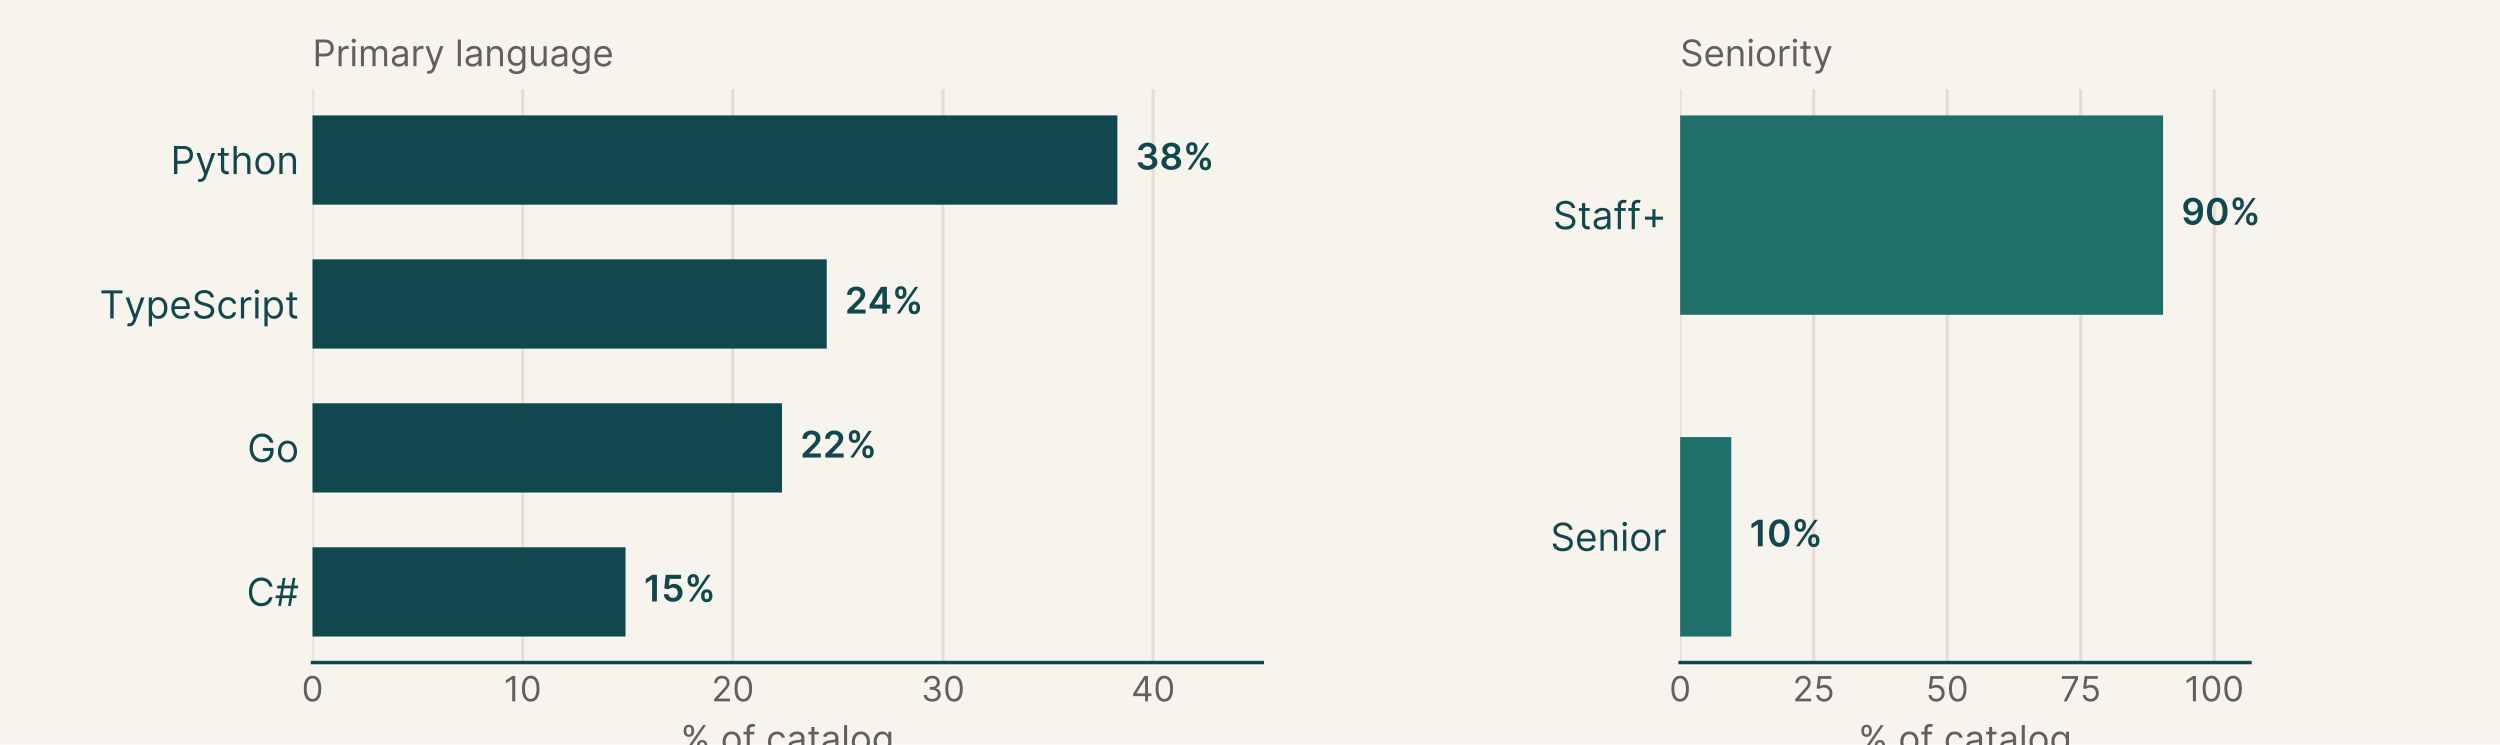
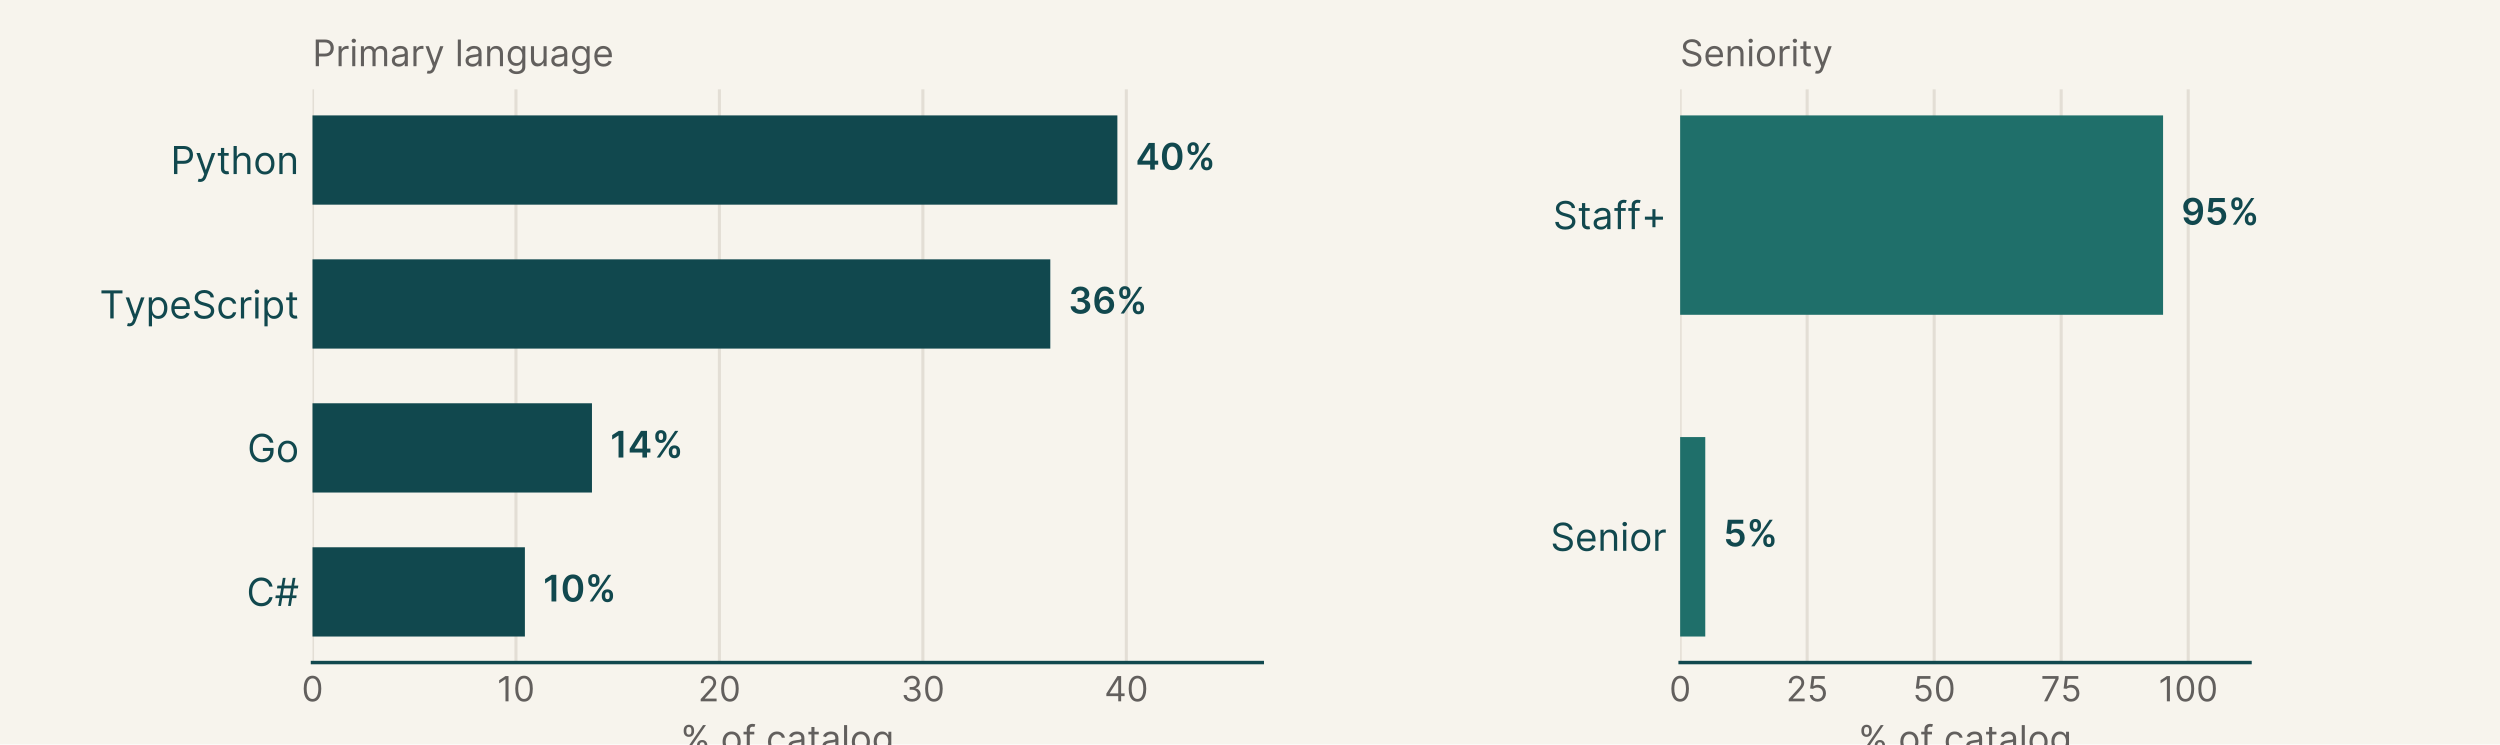
<svg xmlns="http://www.w3.org/2000/svg" xmlns:xlink="http://www.w3.org/1999/xlink" width="648pt" height="192.96pt" viewBox="0 0 648 192.96" version="1.1">
  <defs>
    <style type="text/css">*{stroke-linejoin: round; stroke-linecap: butt}</style>
  </defs>
  <g id="figure_1">
    <g id="patch_1">
      <path d="M 0 192.96  L 648 192.96  L 648 0  L 0 0  z " style="fill: #f7f4ed" />
    </g>
    <g id="axes_1">
      <g id="patch_2">
        <path d="M 81 171.734  L 327.176 171.734  L 327.176 23.155  L 81 23.155  z " style="fill: #f7f4ed" />
      </g>
      <g id="matplotlib.axis_1">
        <g id="xtick_1">
          <g id="line2d_1">
-             <path d="M 81 171.734  L 81 23.155  " clip-path="url(#p1924fda03a)" style="fill: none; stroke: #e3ded5; stroke-width: 0.8; stroke-linecap: square" />
+             <path d="M 81 171.734  L 81 23.155  " clip-path="url(#p19210d3e2a)" style="fill: none; stroke: #e3ded5; stroke-width: 0.8; stroke-linecap: square" />
          </g>
          <g id="line2d_2" />
          <g id="text_1">
            <g style="fill: #625f5d" transform="translate(78.1875 181.7805) scale(0.09 -0.09)">
              <defs>
                <path id="Inter-Regular-30" d="M 2000 -64  Q 1486 -64 1125 217  Q 764 498 573 1033  Q 382 1568 382 2327  Q 382 3082 574 3617  Q 766 4152 1128 4435  Q 1491 4718 2000 4718  Q 2509 4718 2871 4435  Q 3234 4152 3426 3617  Q 3618 3082 3618 2327  Q 3618 1568 3427 1033  Q 3236 498 2875 217  Q 2514 -64 2000 -64  z M 2000 436  Q 2509 436 2791 927  Q 3073 1418 3073 2327  Q 3073 2932 2944 3357  Q 2816 3782 2576 4004  Q 2336 4227 2000 4227  Q 1496 4227 1211 3730  Q 927 3234 927 2327  Q 927 1723 1054 1300  Q 1182 877 1421 656  Q 1661 436 2000 436  z " transform="scale(0.015625)" />
              </defs>
              <use xlink:href="#Inter-Regular-30" />
            </g>
          </g>
        </g>
        <g id="xtick_2">
          <g id="line2d_3">
-             <path d="M 135.474 171.734  L 135.474 23.155  " clip-path="url(#p1924fda03a)" style="fill: none; stroke: #e3ded5; stroke-width: 0.8; stroke-linecap: square" />
+             <path d="M 133.736 171.734  L 133.736 23.155  " clip-path="url(#p19210d3e2a)" style="fill: none; stroke: #e3ded5; stroke-width: 0.8; stroke-linecap: square" />
          </g>
          <g id="line2d_4" />
          <g id="text_2">
-             <g style="fill: #625f5d" transform="translate(130.5712 181.7805) scale(0.09 -0.09)">
+             <g style="fill: #625f5d" transform="translate(128.8327 181.7805) scale(0.09 -0.09)">
              <defs>
                <path id="Inter-Regular-31" d="M 2118 4655  L 2118 0  L 1555 0  L 1555 4064  L 1527 4064  L 391 3309  L 391 3882  L 1555 4655  L 2118 4655  z " transform="scale(0.015625)" />
              </defs>
              <use xlink:href="#Inter-Regular-31" />
              <use xlink:href="#Inter-Regular-30" x="46.449" />
            </g>
          </g>
        </g>
        <g id="xtick_3">
          <g id="line2d_5">
-             <path d="M 189.948 171.734  L 189.948 23.155  " clip-path="url(#p1924fda03a)" style="fill: none; stroke: #e3ded5; stroke-width: 0.8; stroke-linecap: square" />
+             <path d="M 186.471 171.734  L 186.471 23.155  " clip-path="url(#p19210d3e2a)" style="fill: none; stroke: #e3ded5; stroke-width: 0.8; stroke-linecap: square" />
          </g>
          <g id="line2d_6" />
          <g id="text_3">
-             <g style="fill: #625f5d" transform="translate(184.4125 181.7805) scale(0.09 -0.09)">
+             <g style="fill: #625f5d" transform="translate(180.9354 181.7805) scale(0.09 -0.09)">
              <defs>
                <path id="Inter-Regular-32" d="M 482 0  L 482 409  L 2018 2091  Q 2289 2386 2464 2605  Q 2639 2825 2724 3019  Q 2809 3214 2809 3427  Q 2809 3673 2692 3852  Q 2575 4032 2373 4129  Q 2171 4227 1918 4227  Q 1650 4227 1451 4117  Q 1252 4007 1144 3809  Q 1036 3611 1036 3345  L 500 3345  Q 500 3755 688 4064  Q 877 4373 1203 4545  Q 1530 4718 1936 4718  Q 2346 4718 2661 4545  Q 2977 4373 3156 4079  Q 3336 3786 3336 3427  Q 3336 3170 3244 2926  Q 3152 2682 2926 2383  Q 2700 2084 2300 1655  L 1255 536  L 1255 500  L 3418 500  L 3418 0  L 482 0  z " transform="scale(0.015625)" />
              </defs>
              <use xlink:href="#Inter-Regular-32" />
              <use xlink:href="#Inter-Regular-30" x="60.511" />
            </g>
          </g>
        </g>
        <g id="xtick_4">
          <g id="line2d_7">
-             <path d="M 244.422 171.734  L 244.422 23.155  " clip-path="url(#p1924fda03a)" style="fill: none; stroke: #e3ded5; stroke-width: 0.8; stroke-linecap: square" />
+             <path d="M 239.207 171.734  L 239.207 23.155  " clip-path="url(#p19210d3e2a)" style="fill: none; stroke: #e3ded5; stroke-width: 0.8; stroke-linecap: square" />
          </g>
          <g id="line2d_8" />
          <g id="text_4">
-             <g style="fill: #625f5d" transform="translate(238.7459 181.7805) scale(0.09 -0.09)">
+             <g style="fill: #625f5d" transform="translate(233.5303 181.7805) scale(0.09 -0.09)">
              <defs>
                <path id="Inter-Regular-33" d="M 2055 -64  Q 1605 -64 1253 90  Q 902 245 696 521  Q 491 798 473 1164  L 1046 1164  Q 1064 939 1200 776  Q 1336 614 1556 525  Q 1777 436 2046 436  Q 2346 436 2577 540  Q 2809 645 2941 831  Q 3073 1018 3073 1264  Q 3073 1520 2945 1717  Q 2818 1914 2572 2025  Q 2327 2136 1973 2136  L 1600 2136  L 1600 2636  L 1973 2636  Q 2250 2636 2460 2736  Q 2671 2836 2790 3018  Q 2909 3200 2909 3445  Q 2909 3682 2804 3857  Q 2700 4032 2510 4129  Q 2321 4227 2064 4227  Q 1823 4227 1610 4139  Q 1398 4052 1264 3887  Q 1130 3723 1118 3491  L 573 3491  Q 586 3857 793 4133  Q 1000 4409 1335 4563  Q 1671 4718 2073 4718  Q 2505 4718 2814 4544  Q 3123 4370 3289 4086  Q 3455 3802 3455 3473  Q 3455 3080 3249 2802  Q 3043 2525 2691 2418  L 2691 2382  Q 3132 2309 3379 2008  Q 3627 1707 3627 1264  Q 3627 884 3421 583  Q 3216 282 2861 109  Q 2507 -64 2055 -64  z " transform="scale(0.015625)" />
              </defs>
              <use xlink:href="#Inter-Regular-33" />
              <use xlink:href="#Inter-Regular-30" x="63.636" />
            </g>
          </g>
        </g>
        <g id="xtick_5">
          <g id="line2d_9">
-             <path d="M 298.896 171.734  L 298.896 23.155  " clip-path="url(#p1924fda03a)" style="fill: none; stroke: #e3ded5; stroke-width: 0.8; stroke-linecap: square" />
+             <path d="M 291.942 171.734  L 291.942 23.155  " clip-path="url(#p19210d3e2a)" style="fill: none; stroke: #e3ded5; stroke-width: 0.8; stroke-linecap: square" />
          </g>
          <g id="line2d_10" />
          <g id="text_5">
-             <g style="fill: #625f5d" transform="translate(293.1947 181.7805) scale(0.09 -0.09)">
+             <g style="fill: #625f5d" transform="translate(286.2405 181.7805) scale(0.09 -0.09)">
              <defs>
                <path id="Inter-Regular-34" d="M 373 955  L 373 1418  L 2418 4655  L 2755 4655  L 2755 3936  L 2527 3936  L 982 1491  L 982 1455  L 3736 1455  L 3736 955  L 373 955  z M 2564 0  L 2564 1095  L 2564 1311  L 2564 4655  L 3100 4655  L 3100 0  L 2564 0  z " transform="scale(0.015625)" />
              </defs>
              <use xlink:href="#Inter-Regular-34" />
              <use xlink:href="#Inter-Regular-30" x="64.205" />
            </g>
          </g>
        </g>
        <g id="text_6">
          <g style="fill: #625f5d" transform="translate(176.4187 194.8546) scale(0.095 -0.095)">
            <defs>
              <path id="Inter-Regular-25" d="M 2855 873  L 2855 1118  Q 2855 1373 2960 1585  Q 3066 1798 3269 1926  Q 3473 2055 3764 2055  Q 4059 2055 4259 1926  Q 4459 1798 4561 1585  Q 4664 1373 4664 1118  L 4664 873  Q 4664 618 4560 405  Q 4457 193 4256 64  Q 4055 -64 3764 -64  Q 3468 -64 3266 64  Q 3064 193 2959 405  Q 2855 618 2855 873  z M 3318 1118  L 3318 873  Q 3318 661 3418 494  Q 3518 327 3764 327  Q 4002 327 4101 494  Q 4200 661 4200 873  L 4200 1118  Q 4200 1330 4104 1497  Q 4009 1664 3764 1664  Q 3525 1664 3421 1497  Q 3318 1330 3318 1118  z M 536 3536  L 536 3782  Q 536 4036 642 4248  Q 748 4461 951 4589  Q 1155 4718 1446 4718  Q 1741 4718 1941 4589  Q 2141 4461 2243 4248  Q 2346 4036 2346 3782  L 2346 3536  Q 2346 3282 2242 3069  Q 2139 2857 1937 2728  Q 1736 2600 1446 2600  Q 1150 2600 948 2728  Q 746 2857 641 3069  Q 536 3282 536 3536  z M 1000 3782  L 1000 3536  Q 1000 3325 1100 3158  Q 1200 2991 1446 2991  Q 1684 2991 1783 3158  Q 1882 3325 1882 3536  L 1882 3782  Q 1882 3993 1786 4160  Q 1691 4327 1446 4327  Q 1207 4327 1103 4160  Q 1000 3993 1000 3782  z M 709 0  L 3909 4655  L 4427 4655  L 1227 0  L 709 0  z " transform="scale(0.015625)" />
              <path id="Inter-Regular-20" transform="scale(0.015625)" />
              <path id="Inter-Regular-6f" d="M 1909 -73  Q 1436 -73 1080 152  Q 725 377 526 781  Q 327 1186 327 1727  Q 327 2273 526 2679  Q 725 3086 1080 3311  Q 1436 3536 1909 3536  Q 2382 3536 2737 3311  Q 3093 3086 3292 2679  Q 3491 2273 3491 1727  Q 3491 1186 3292 781  Q 3093 377 2737 152  Q 2382 -73 1909 -73  z M 1909 409  Q 2268 409 2500 593  Q 2732 777 2843 1077  Q 2955 1377 2955 1727  Q 2955 2077 2843 2379  Q 2732 2682 2500 2868  Q 2268 3055 1909 3055  Q 1550 3055 1318 2868  Q 1086 2682 975 2379  Q 864 2077 864 1727  Q 864 1377 975 1077  Q 1086 777 1318 593  Q 1550 409 1909 409  z " transform="scale(0.015625)" />
              <path id="Inter-Regular-66" d="M 2046 3491  L 2046 3036  L 164 3036  L 164 3491  L 2046 3491  z M 727 0  L 727 3973  Q 727 4273 868 4473  Q 1009 4673 1234 4773  Q 1459 4873 1709 4873  Q 1907 4873 2032 4841  Q 2157 4809 2218 4782  L 2064 4318  Q 2023 4332 1951 4352  Q 1880 4373 1764 4373  Q 1498 4373 1381 4239  Q 1264 4105 1264 3845  L 1264 0  L 727 0  z " transform="scale(0.015625)" />
              <path id="Inter-Regular-63" d="M 1909 -73  Q 1418 -73 1063 159  Q 709 391 518 798  Q 327 1205 327 1727  Q 327 2259 524 2667  Q 721 3075 1074 3305  Q 1427 3536 1900 3536  Q 2268 3536 2563 3400  Q 2859 3264 3047 3018  Q 3236 2773 3282 2445  L 2746 2445  Q 2684 2684 2474 2869  Q 2264 3055 1909 3055  Q 1596 3055 1360 2892  Q 1125 2730 994 2435  Q 864 2141 864 1745  Q 864 1341 992 1041  Q 1121 741 1356 575  Q 1591 409 1909 409  Q 2118 409 2288 482  Q 2459 555 2577 691  Q 2696 827 2746 1018  L 3282 1018  Q 3236 709 3058 462  Q 2880 216 2588 71  Q 2296 -73 1909 -73  z " transform="scale(0.015625)" />
              <path id="Inter-Regular-61" d="M 1518 -82  Q 1186 -82 916 44  Q 646 170 486 410  Q 327 650 327 991  Q 327 1291 445 1478  Q 564 1666 761 1773  Q 959 1880 1199 1933  Q 1439 1986 1682 2018  Q 2000 2059 2199 2080  Q 2398 2102 2490 2154  Q 2582 2207 2582 2336  L 2582 2355  Q 2582 2691 2399 2877  Q 2216 3064 1846 3064  Q 1461 3064 1243 2895  Q 1025 2727 936 2536  L 427 2718  Q 564 3036 792 3214  Q 1021 3393 1292 3464  Q 1564 3536 1827 3536  Q 1996 3536 2215 3496  Q 2434 3457 2640 3334  Q 2846 3211 2982 2963  Q 3118 2716 3118 2300  L 3118 0  L 2582 0  L 2582 473  L 2555 473  Q 2500 359 2373 229  Q 2246 100 2034 9  Q 1823 -82 1518 -82  z M 1600 400  Q 1918 400 2137 525  Q 2357 650 2469 847  Q 2582 1045 2582 1264  L 2582 1755  Q 2548 1714 2433 1681  Q 2318 1648 2169 1624  Q 2021 1600 1881 1583  Q 1741 1566 1655 1555  Q 1446 1527 1265 1467  Q 1084 1407 974 1287  Q 864 1168 864 964  Q 864 684 1072 542  Q 1280 400 1600 400  z " transform="scale(0.015625)" />
              <path id="Inter-Regular-74" d="M 2009 3491  L 2009 3036  L 200 3036  L 200 3491  L 2009 3491  z M 727 4327  L 1264 4327  L 1264 1000  Q 1264 773 1331 660  Q 1398 548 1503 510  Q 1609 473 1727 473  Q 1816 473 1873 483  Q 1930 493 1964 500  L 2073 18  Q 2018 -2 1920 -23  Q 1823 -45 1673 -45  Q 1446 -45 1228 52  Q 1011 150 869 350  Q 727 550 727 855  L 727 4327  z " transform="scale(0.015625)" />
              <path id="Inter-Regular-6c" d="M 1027 4655  L 1027 0  L 491 0  L 491 4655  L 1027 4655  z " transform="scale(0.015625)" />
              <path id="Inter-Regular-67" d="M 1900 -1382  Q 1511 -1382 1231 -1283  Q 952 -1184 767 -1024  Q 582 -864 473 -682  L 900 -382  Q 973 -477 1084 -601  Q 1196 -725 1390 -817  Q 1584 -909 1900 -909  Q 2323 -909 2598 -704  Q 2873 -500 2873 -64  L 2873 645  L 2827 645  Q 2768 550 2660 410  Q 2552 270 2351 162  Q 2150 55 1809 55  Q 1386 55 1051 255  Q 716 455 521 836  Q 327 1218 327 1764  Q 327 2300 516 2699  Q 705 3098 1041 3317  Q 1377 3536 1818 3536  Q 2159 3536 2360 3423  Q 2561 3311 2669 3169  Q 2777 3027 2836 2936  L 2891 2936  L 2891 3491  L 3409 3491  L 3409 -100  Q 3409 -550 3205 -833  Q 3002 -1116 2660 -1249  Q 2318 -1382 1900 -1382  z M 1882 536  Q 2205 536 2427 684  Q 2650 832 2766 1109  Q 2882 1386 2882 1773  Q 2882 2150 2768 2438  Q 2655 2727 2432 2891  Q 2209 3055 1882 3055  Q 1541 3055 1315 2882  Q 1089 2709 976 2418  Q 864 2127 864 1773  Q 864 1409 978 1130  Q 1093 852 1319 694  Q 1546 536 1882 536  z " transform="scale(0.015625)" />
            </defs>
            <use xlink:href="#Inter-Regular-25" />
            <use xlink:href="#Inter-Regular-20" x="81.25" />
            <use xlink:href="#Inter-Regular-6f" x="109.375" />
            <use xlink:href="#Inter-Regular-66" x="169.034" />
            <use xlink:href="#Inter-Regular-20" x="205.114" />
            <use xlink:href="#Inter-Regular-63" x="233.239" />
            <use xlink:href="#Inter-Regular-61" x="289.063" />
            <use xlink:href="#Inter-Regular-74" x="345.455" />
            <use xlink:href="#Inter-Regular-61" x="381.818" />
            <use xlink:href="#Inter-Regular-6c" x="438.21" />
            <use xlink:href="#Inter-Regular-6f" x="461.932" />
            <use xlink:href="#Inter-Regular-67" x="521.591" />
          </g>
        </g>
      </g>
      <g id="matplotlib.axis_2">
        <g id="ytick_1">
          <g id="line2d_11" />
          <g id="text_7">
            <g style="fill: #11484e" transform="translate(44.21719 45.11246) scale(0.1 -0.1)">
              <defs>
                <path id="Inter-Regular-50" d="M 564 0  L 564 4655  L 2136 4655  Q 2684 4655 3033 4458  Q 3382 4261 3550 3927  Q 3718 3593 3718 3182  Q 3718 2770 3551 2434  Q 3384 2098 3036 1899  Q 2689 1700 2146 1700  L 1018 1700  L 1018 2200  L 2127 2200  Q 2502 2200 2729 2329  Q 2957 2459 3060 2680  Q 3164 2902 3164 3182  Q 3164 3461 3060 3681  Q 2957 3902 2727 4028  Q 2498 4155 2118 4155  L 1127 4155  L 1127 0  L 564 0  z " transform="scale(0.015625)" />
                <path id="Inter-Regular-79" d="M 836 -1309  Q 700 -1309 593 -1287  Q 486 -1266 446 -1245  L 582 -773  Q 777 -823 927 -809  Q 1077 -795 1194 -676  Q 1311 -557 1409 -291  L 1509 -18  L 218 3491  L 800 3491  L 1764 709  L 1800 709  L 2764 3491  L 3346 3491  L 1864 -509  Q 1764 -780 1616 -958  Q 1468 -1136 1274 -1222  Q 1080 -1309 836 -1309  z " transform="scale(0.015625)" />
                <path id="Inter-Regular-68" d="M 1027 2100  L 1027 0  L 491 0  L 491 4655  L 1027 4655  L 1027 2945  L 1073 2945  Q 1196 3216 1442 3376  Q 1689 3536 2100 3536  Q 2457 3536 2725 3394  Q 2993 3252 3142 2960  Q 3291 2668 3291 2218  L 3291 0  L 2755 0  L 2755 2182  Q 2755 2598 2540 2826  Q 2325 3055 1946 3055  Q 1682 3055 1474 2943  Q 1266 2832 1146 2618  Q 1027 2405 1027 2100  z " transform="scale(0.015625)" />
                <path id="Inter-Regular-6e" d="M 1027 2100  L 1027 0  L 491 0  L 491 3491  L 1009 3491  L 1009 2945  L 1055 2945  Q 1177 3211 1427 3373  Q 1677 3536 2073 3536  Q 2427 3536 2693 3392  Q 2959 3248 3107 2956  Q 3255 2664 3255 2218  L 3255 0  L 2718 0  L 2718 2182  Q 2718 2593 2504 2824  Q 2291 3055 1918 3055  Q 1661 3055 1460 2943  Q 1259 2832 1143 2618  Q 1027 2405 1027 2100  z " transform="scale(0.015625)" />
              </defs>
              <use xlink:href="#Inter-Regular-50" />
              <use xlink:href="#Inter-Regular-79" x="63.494" />
              <use xlink:href="#Inter-Regular-74" x="119.176" />
              <use xlink:href="#Inter-Regular-68" x="155.54" />
              <use xlink:href="#Inter-Regular-6f" x="214.631" />
              <use xlink:href="#Inter-Regular-6e" x="274.29" />
            </g>
          </g>
        </g>
        <g id="ytick_2">
          <g id="line2d_12" />
          <g id="text_8">
            <g style="fill: #11484e" transform="translate(25.80937 82.53845) scale(0.1 -0.1)">
              <defs>
                <path id="Inter-Regular-54" d="M 309 4155  L 309 4655  L 3800 4655  L 3800 4155  L 2336 4155  L 2336 0  L 1773 0  L 1773 4155  L 309 4155  z " transform="scale(0.015625)" />
                <path id="Inter-Regular-70" d="M 491 -1309  L 491 3491  L 1009 3491  L 1009 2936  L 1073 2936  Q 1132 3027 1237 3169  Q 1343 3311 1542 3423  Q 1741 3536 2082 3536  Q 2523 3536 2859 3315  Q 3196 3095 3384 2690  Q 3573 2286 3573 1736  Q 3573 1182 3384 776  Q 3196 370 2861 148  Q 2527 -73 2091 -73  Q 1755 -73 1552 39  Q 1350 152 1241 296  Q 1132 441 1073 536  L 1027 536  L 1027 -1309  L 491 -1309  z M 1018 1745  Q 1018 1350 1134 1049  Q 1250 748 1473 578  Q 1696 409 2018 409  Q 2355 409 2581 587  Q 2807 766 2921 1069  Q 3036 1373 3036 1745  Q 3036 2114 2923 2410  Q 2811 2707 2585 2881  Q 2359 3055 2018 3055  Q 1691 3055 1468 2890  Q 1246 2725 1132 2430  Q 1018 2136 1018 1745  z " transform="scale(0.015625)" />
                <path id="Inter-Regular-65" d="M 1955 -73  Q 1450 -73 1085 151  Q 721 375 524 778  Q 327 1182 327 1718  Q 327 2255 524 2665  Q 721 3075 1074 3305  Q 1427 3536 1900 3536  Q 2173 3536 2439 3445  Q 2705 3355 2923 3151  Q 3141 2948 3270 2614  Q 3400 2280 3400 1791  L 3400 1564  L 709 1564  L 709 2027  L 2855 2027  Q 2855 2323 2738 2554  Q 2621 2786 2406 2920  Q 2191 3055 1900 3055  Q 1580 3055 1347 2897  Q 1114 2739 989 2486  Q 864 2234 864 1945  L 864 1636  Q 864 1241 1001 967  Q 1139 693 1384 551  Q 1630 409 1955 409  Q 2166 409 2337 469  Q 2509 530 2634 651  Q 2759 773 2827 955  L 3346 809  Q 3264 545 3070 346  Q 2877 148 2593 37  Q 2309 -73 1955 -73  z " transform="scale(0.015625)" />
                <path id="Inter-Regular-53" d="M 3109 3491  Q 3068 3836 2777 4027  Q 2486 4218 2064 4218  Q 1755 4218 1524 4118  Q 1293 4018 1164 3843  Q 1036 3668 1036 3445  Q 1036 3259 1126 3126  Q 1216 2993 1357 2905  Q 1498 2818 1652 2762  Q 1807 2707 1936 2673  L 2409 2545  Q 2591 2498 2815 2414  Q 3039 2330 3244 2185  Q 3450 2041 3584 1816  Q 3718 1591 3718 1264  Q 3718 886 3521 581  Q 3325 277 2949 97  Q 2573 -82 2036 -82  Q 1536 -82 1171 79  Q 807 241 599 529  Q 391 818 364 1200  L 946 1200  Q 968 936 1124 764  Q 1280 593 1519 510  Q 1759 427 2036 427  Q 2359 427 2616 533  Q 2873 639 3023 828  Q 3173 1018 3173 1273  Q 3173 1505 3043 1650  Q 2914 1795 2702 1886  Q 2491 1977 2246 2045  L 1673 2209  Q 1127 2366 809 2657  Q 491 2948 491 3418  Q 491 3809 703 4101  Q 916 4393 1276 4555  Q 1636 4718 2082 4718  Q 2532 4718 2882 4558  Q 3232 4398 3437 4120  Q 3643 3843 3655 3491  L 3109 3491  z " transform="scale(0.015625)" />
                <path id="Inter-Regular-72" d="M 491 0  L 491 3491  L 1009 3491  L 1009 2964  L 1046 2964  Q 1141 3223 1391 3384  Q 1641 3545 1955 3545  Q 2014 3545 2102 3543  Q 2191 3541 2236 3536  L 2236 2991  Q 2209 2998 2112 3012  Q 2016 3027 1909 3027  Q 1655 3027 1456 2921  Q 1257 2816 1142 2630  Q 1027 2445 1027 2209  L 1027 0  L 491 0  z " transform="scale(0.015625)" />
                <path id="Inter-Regular-69" d="M 491 0  L 491 3491  L 1027 3491  L 1027 0  L 491 0  z M 764 4073  Q 607 4073 494 4179  Q 382 4286 382 4436  Q 382 4586 494 4693  Q 607 4800 764 4800  Q 921 4800 1033 4693  Q 1146 4586 1146 4436  Q 1146 4286 1033 4179  Q 921 4073 764 4073  z " transform="scale(0.015625)" />
              </defs>
              <use xlink:href="#Inter-Regular-54" />
              <use xlink:href="#Inter-Regular-79" x="64.205" />
              <use xlink:href="#Inter-Regular-70" x="119.886" />
              <use xlink:href="#Inter-Regular-65" x="180.824" />
              <use xlink:href="#Inter-Regular-53" x="239.063" />
              <use xlink:href="#Inter-Regular-63" x="302.841" />
              <use xlink:href="#Inter-Regular-72" x="358.665" />
              <use xlink:href="#Inter-Regular-69" x="395.881" />
              <use xlink:href="#Inter-Regular-70" x="419.602" />
              <use xlink:href="#Inter-Regular-74" x="480.54" />
            </g>
          </g>
        </g>
        <g id="ytick_3">
          <g id="line2d_13" />
          <g id="text_9">
            <g style="fill: #11484e" transform="translate(64.10469 119.7379) scale(0.1 -0.1)">
              <defs>
                <path id="Inter-Regular-47" d="M 3746 3200  Q 3671 3430 3549 3612  Q 3427 3795 3260 3925  Q 3093 4055 2882 4123  Q 2671 4191 2418 4191  Q 2005 4191 1666 3977  Q 1327 3764 1127 3348  Q 927 2932 927 2327  Q 927 1723 1129 1307  Q 1332 891 1677 677  Q 2023 464 2455 464  Q 2855 464 3160 635  Q 3466 807 3637 1121  Q 3809 1436 3809 1864  L 3982 1827  L 2582 1827  L 2582 2327  L 4355 2327  L 4355 1827  Q 4355 1252 4110 827  Q 3866 402 3437 169  Q 3009 -64 2455 -64  Q 1836 -64 1369 227  Q 902 518 642 1054  Q 382 1591 382 2327  Q 382 2880 531 3322  Q 680 3764 952 4075  Q 1225 4386 1598 4552  Q 1971 4718 2418 4718  Q 2786 4718 3105 4608  Q 3425 4498 3676 4296  Q 3927 4095 4095 3817  Q 4264 3539 4327 3200  L 3746 3200  z " transform="scale(0.015625)" />
              </defs>
              <use xlink:href="#Inter-Regular-47" />
              <use xlink:href="#Inter-Regular-6f" x="74.29" />
            </g>
          </g>
        </g>
        <g id="ytick_4">
          <g id="line2d_14" />
          <g id="text_10">
            <g style="fill: #11484e" transform="translate(63.92031 157.0506) scale(0.1 -0.1)">
              <defs>
                <path id="Inter-Regular-43" d="M 4309 3200  L 3746 3200  Q 3696 3443 3572 3627  Q 3448 3811 3272 3937  Q 3096 4064 2882 4127  Q 2668 4191 2436 4191  Q 2014 4191 1672 3977  Q 1330 3764 1128 3348  Q 927 2932 927 2327  Q 927 1723 1128 1307  Q 1330 891 1672 677  Q 2014 464 2436 464  Q 2668 464 2882 527  Q 3096 591 3272 717  Q 3448 843 3572 1028  Q 3696 1214 3746 1455  L 4309 1455  Q 4246 1098 4077 816  Q 3909 534 3659 337  Q 3409 141 3099 38  Q 2789 -64 2436 -64  Q 1841 -64 1377 227  Q 914 518 648 1054  Q 382 1591 382 2327  Q 382 3064 648 3600  Q 914 4136 1377 4427  Q 1841 4718 2436 4718  Q 2789 4718 3099 4616  Q 3409 4514 3659 4317  Q 3909 4120 4077 3839  Q 4246 3559 4309 3200  z " transform="scale(0.015625)" />
                <path id="Inter-Regular-23" d="M 2227 0  L 2991 4655  L 3446 4655  L 2682 0  L 2227 0  z M 109 1291  L 182 1745  L 3655 1745  L 3582 1291  L 109 1291  z M 591 0  L 1355 4655  L 1809 4655  L 1046 0  L 591 0  z M 382 2909  L 455 3364  L 3927 3364  L 3855 2909  L 382 2909  z " transform="scale(0.015625)" />
              </defs>
              <use xlink:href="#Inter-Regular-43" />
              <use xlink:href="#Inter-Regular-23" x="72.727" />
            </g>
          </g>
        </g>
      </g>
      <g id="patch_3">
-         <path d="M 81 29.909  L 289.624 29.909  L 289.624 53.043  L 81 53.043  z " clip-path="url(#p1924fda03a)" style="fill: #11484e" />
+         <path d="M 81 29.909  L 289.624 29.909  L 289.624 53.043  L 81 53.043  z " clip-path="url(#p19210d3e2a)" style="fill: #11484e" />
      </g>
      <g id="patch_4">
-         <path d="M 81 67.222  L 214.288 67.222  L 214.288 90.355  L 81 90.355  z " clip-path="url(#p1924fda03a)" style="fill: #11484e" />
+         <path d="M 81 67.222  L 272.239 67.222  L 272.239 90.355  L 81 90.355  z " clip-path="url(#p19210d3e2a)" style="fill: #11484e" />
      </g>
      <g id="patch_5">
-         <path d="M 81 104.534  L 202.697 104.534  L 202.697 127.668  L 81 127.668  z " clip-path="url(#p1924fda03a)" style="fill: #11484e" />
+         <path d="M 81 104.534  L 153.439 104.534  L 153.439 127.668  L 81 127.668  z " clip-path="url(#p19210d3e2a)" style="fill: #11484e" />
      </g>
      <g id="patch_6">
-         <path d="M 81 141.847  L 162.132 141.847  L 162.132 164.981  L 81 164.981  z " clip-path="url(#p1924fda03a)" style="fill: #11484e" />
+         <path d="M 81 141.847  L 136.054 141.847  L 136.054 164.981  L 81 164.981  z " clip-path="url(#p19210d3e2a)" style="fill: #11484e" />
      </g>
      <g id="patch_7">
        <path d="M 81 171.734  L 327.176 171.734  " style="fill: none; stroke: #11484e; stroke-width: 0.9; stroke-linejoin: miter; stroke-linecap: square" />
      </g>
      <g id="text_11">
        <g style="fill: #11484e" transform="translate(289.6241 43.9591) scale(0.095 -0.095)">
          <defs>
            <path id="Inter-SemiBold-20" transform="scale(0.015625)" />
-             <path id="Inter-SemiBold-33" d="M 2084 -64  Q 1593 -64 1212 104  Q 832 273 611 573  Q 391 873 377 1266  L 1232 1266  Q 1243 1077 1357 937  Q 1471 798 1659 720  Q 1848 643 2082 643  Q 2332 643 2525 730  Q 2718 818 2827 975  Q 2936 1132 2934 1336  Q 2936 1548 2825 1709  Q 2714 1870 2503 1961  Q 2293 2052 1998 2052  L 1586 2052  L 1586 2702  L 1998 2702  Q 2241 2702 2424 2786  Q 2607 2870 2711 3023  Q 2816 3177 2814 3380  Q 2816 3577 2726 3723  Q 2636 3870 2473 3952  Q 2311 4034 2093 4034  Q 1880 4034 1698 3957  Q 1516 3880 1404 3737  Q 1293 3595 1286 3400  L 475 3400  Q 484 3791 701 4087  Q 918 4384 1282 4551  Q 1646 4718 2098 4718  Q 2564 4718 2908 4544  Q 3252 4370 3441 4077  Q 3630 3784 3630 3430  Q 3632 3036 3399 2770  Q 3166 2505 2789 2423  L 2789 2386  Q 3280 2318 3542 2024  Q 3805 1730 3802 1293  Q 3802 902 3580 594  Q 3359 286 2971 111  Q 2584 -64 2084 -64  z " transform="scale(0.015625)" />
-             <path id="Inter-SemiBold-38" d="M 2068 -64  Q 1561 -64 1169 106  Q 777 277 555 573  Q 334 870 336 1248  Q 334 1541 463 1786  Q 593 2032 814 2196  Q 1036 2361 1309 2407  L 1309 2439  Q 950 2518 728 2805  Q 507 3093 509 3470  Q 507 3830 709 4111  Q 911 4393 1263 4555  Q 1616 4718 2068 4718  Q 2516 4718 2867 4555  Q 3218 4393 3421 4111  Q 3625 3830 3625 3470  Q 3625 3093 3401 2805  Q 3177 2518 2825 2439  L 2825 2407  Q 3098 2361 3317 2196  Q 3536 2032 3667 1786  Q 3798 1541 3798 1248  Q 3798 870 3575 573  Q 3352 277 2962 106  Q 2573 -64 2068 -64  z M 2068 586  Q 2330 586 2523 676  Q 2716 766 2823 929  Q 2930 1093 2932 1307  Q 2930 1530 2817 1701  Q 2705 1873 2510 1970  Q 2316 2068 2068 2068  Q 1818 2068 1622 1970  Q 1427 1873 1314 1701  Q 1202 1530 1205 1307  Q 1202 1093 1309 930  Q 1416 768 1610 677  Q 1805 586 2068 586  z M 2068 2707  Q 2282 2707 2446 2793  Q 2611 2880 2706 3034  Q 2802 3189 2805 3391  Q 2802 3591 2709 3742  Q 2616 3893 2450 3976  Q 2284 4059 2068 4059  Q 1848 4059 1681 3976  Q 1514 3893 1422 3742  Q 1330 3591 1332 3391  Q 1330 3189 1424 3035  Q 1518 2882 1685 2794  Q 1852 2707 2068 2707  z " transform="scale(0.015625)" />
+             <path id="Inter-SemiBold-34" d="M 330 864  L 330 1534  L 2305 4655  L 2864 4655  L 2864 3700  L 2523 3700  L 1193 1593  L 1193 1557  L 3950 1557  L 3950 864  L 330 864  z M 2550 0  L 2550 1068  L 2559 1368  L 2559 4655  L 3355 4655  L 3355 0  L 2550 0  z " transform="scale(0.015625)" />
+             <path id="Inter-SemiBold-30" d="M 2134 -89  Q 1573 -89 1172 196  Q 771 482 556 1021  Q 341 1561 341 2323  Q 343 3084 558 3619  Q 773 4155 1174 4436  Q 1575 4718 2134 4718  Q 2693 4718 3095 4436  Q 3498 4155 3712 3618  Q 3927 3082 3927 2323  Q 3927 1559 3712 1019  Q 3498 480 3097 195  Q 2696 -89 2134 -89  z M 2134 623  Q 2571 623 2824 1053  Q 3077 1484 3077 2323  Q 3077 2877 2961 3254  Q 2846 3632 2634 3824  Q 2423 4016 2134 4016  Q 1700 4016 1448 3585  Q 1196 3155 1193 2323  Q 1191 1766 1306 1386  Q 1421 1007 1632 815  Q 1843 623 2134 623  z " transform="scale(0.015625)" />
            <path id="Inter-SemiBold-25" d="M 2902 873  L 2902 1118  Q 2902 1389 3017 1616  Q 3132 1843 3352 1981  Q 3573 2120 3886 2120  Q 4209 2120 4427 1982  Q 4646 1845 4758 1618  Q 4871 1391 4871 1118  L 4871 873  Q 4871 602 4757 375  Q 4643 148 4424 9  Q 4205 -130 3886 -130  Q 3568 -130 3347 9  Q 3127 148 3014 375  Q 2902 602 2902 873  z M 3496 1118  L 3496 873  Q 3496 693 3582 543  Q 3668 393 3886 393  Q 4107 393 4190 542  Q 4273 691 4273 873  L 4273 1118  Q 4273 1300 4193 1451  Q 4114 1602 3886 1602  Q 3673 1602 3584 1451  Q 3496 1300 3496 1118  z M 536 3536  L 536 3782  Q 536 4055 652 4282  Q 768 4509 988 4646  Q 1209 4784 1523 4784  Q 1843 4784 2062 4646  Q 2282 4509 2393 4282  Q 2505 4055 2505 3782  L 2505 3536  Q 2505 3264 2392 3037  Q 2280 2811 2059 2675  Q 1839 2539 1523 2539  Q 1202 2539 983 2675  Q 764 2811 650 3038  Q 536 3266 536 3536  z M 1134 3782  L 1134 3536  Q 1134 3355 1219 3206  Q 1305 3057 1523 3057  Q 1741 3057 1824 3206  Q 1907 3355 1907 3536  L 1907 3782  Q 1907 3964 1827 4115  Q 1748 4266 1523 4266  Q 1307 4266 1220 4113  Q 1134 3961 1134 3782  z M 796 0  L 3996 4655  L 4564 4655  L 1364 0  L 796 0  z " transform="scale(0.015625)" />
          </defs>
          <use xlink:href="#Inter-SemiBold-20" />
          <use xlink:href="#Inter-SemiBold-20" x="24.822" />
+           <use xlink:href="#Inter-SemiBold-34" x="49.645" />
+           <use xlink:href="#Inter-SemiBold-30" x="116.229" />
+           <use xlink:href="#Inter-SemiBold-25" x="182.919" />
+         </g>
+       </g>
+       <g id="text_12">
+         <g style="fill: #11484e" transform="translate(272.2388 81.27181) scale(0.095 -0.095)">
+           <defs>
+             <path id="Inter-SemiBold-33" d="M 2084 -64  Q 1593 -64 1212 104  Q 832 273 611 573  Q 391 873 377 1266  L 1232 1266  Q 1243 1077 1357 937  Q 1471 798 1659 720  Q 1848 643 2082 643  Q 2332 643 2525 730  Q 2718 818 2827 975  Q 2936 1132 2934 1336  Q 2936 1548 2825 1709  Q 2714 1870 2503 1961  Q 2293 2052 1998 2052  L 1586 2052  L 1586 2702  L 1998 2702  Q 2241 2702 2424 2786  Q 2607 2870 2711 3023  Q 2816 3177 2814 3380  Q 2816 3577 2726 3723  Q 2636 3870 2473 3952  Q 2311 4034 2093 4034  Q 1880 4034 1698 3957  Q 1516 3880 1404 3737  Q 1293 3595 1286 3400  L 475 3400  Q 484 3791 701 4087  Q 918 4384 1282 4551  Q 1646 4718 2098 4718  Q 2564 4718 2908 4544  Q 3252 4370 3441 4077  Q 3630 3784 3630 3430  Q 3632 3036 3399 2770  Q 3166 2505 2789 2423  L 2789 2386  Q 3280 2318 3542 2024  Q 3805 1730 3802 1293  Q 3802 902 3580 594  Q 3359 286 2971 111  Q 2584 -64 2084 -64  z " transform="scale(0.015625)" />
+             <path id="Inter-SemiBold-36" d="M 2118 -64  Q 1784 -61 1466 53  Q 1148 168 893 428  Q 639 689 489 1122  Q 339 1555 341 2195  Q 341 2793 468 3261  Q 596 3730 834 4053  Q 1073 4377 1410 4547  Q 1748 4718 2166 4718  Q 2605 4718 2944 4545  Q 3284 4373 3493 4074  Q 3702 3775 3752 3400  L 2923 3400  Q 2859 3668 2662 3828  Q 2466 3989 2166 3989  Q 1682 3989 1421 3568  Q 1161 3148 1159 2414  L 1191 2414  Q 1302 2614 1479 2757  Q 1657 2900 1881 2978  Q 2105 3057 2355 3057  Q 2764 3057 3090 2861  Q 3416 2666 3607 2324  Q 3798 1982 3796 1541  Q 3798 1082 3586 717  Q 3375 352 2998 143  Q 2621 -66 2118 -64  z M 2114 618  Q 2361 618 2556 738  Q 2752 859 2866 1063  Q 2980 1268 2977 1523  Q 2980 1773 2869 1975  Q 2759 2177 2566 2295  Q 2373 2414 2125 2414  Q 1941 2414 1782 2343  Q 1623 2273 1504 2149  Q 1386 2025 1319 1862  Q 1252 1700 1250 1516  Q 1252 1273 1363 1068  Q 1475 864 1670 741  Q 1866 618 2114 618  z " transform="scale(0.015625)" />
+           </defs>
+           <use xlink:href="#Inter-SemiBold-20" />
+           <use xlink:href="#Inter-SemiBold-20" x="24.822" />
          <use xlink:href="#Inter-SemiBold-33" x="49.645" />
-           <use xlink:href="#Inter-SemiBold-38" x="114.808" />
-           <use xlink:href="#Inter-SemiBold-25" x="179.403" />
-         </g>
-       </g>
-       <g id="text_12">
-         <g style="fill: #11484e" transform="translate(214.2876 81.27181) scale(0.095 -0.095)">
-           <defs>
-             <path id="Inter-SemiBold-32" d="M 414 0  L 414 609  L 2030 2193  Q 2261 2427 2416 2609  Q 2571 2791 2648 2961  Q 2725 3132 2725 3325  Q 2725 3545 2625 3703  Q 2525 3861 2350 3947  Q 2175 4034 1952 4034  Q 1723 4034 1550 3939  Q 1377 3845 1283 3672  Q 1189 3500 1189 3261  L 386 3261  Q 386 3705 588 4032  Q 791 4359 1146 4538  Q 1502 4718 1964 4718  Q 2432 4718 2786 4543  Q 3141 4368 3337 4063  Q 3534 3759 3534 3368  Q 3534 3107 3434 2854  Q 3334 2602 3083 2295  Q 2832 1989 2380 1552  L 1577 736  L 1577 705  L 3605 705  L 3605 0  L 414 0  z " transform="scale(0.015625)" />
-             <path id="Inter-SemiBold-34" d="M 330 864  L 330 1534  L 2305 4655  L 2864 4655  L 2864 3700  L 2523 3700  L 1193 1593  L 1193 1557  L 3950 1557  L 3950 864  L 330 864  z M 2550 0  L 2550 1068  L 2559 1368  L 2559 4655  L 3355 4655  L 3355 0  L 2550 0  z " transform="scale(0.015625)" />
-           </defs>
-           <use xlink:href="#Inter-SemiBold-20" />
-           <use xlink:href="#Inter-SemiBold-20" x="24.822" />
-           <use xlink:href="#Inter-SemiBold-32" x="49.645" />
-           <use xlink:href="#Inter-SemiBold-34" x="111.79" />
-           <use xlink:href="#Inter-SemiBold-25" x="178.374" />
+           <use xlink:href="#Inter-SemiBold-36" x="114.808" />
+           <use xlink:href="#Inter-SemiBold-25" x="179.617" />
        </g>
      </g>
      <g id="text_13">
-         <g style="fill: #11484e" transform="translate(202.6974 118.5845) scale(0.095 -0.095)">
-           <use xlink:href="#Inter-SemiBold-20" />
-           <use xlink:href="#Inter-SemiBold-20" x="24.822" />
-           <use xlink:href="#Inter-SemiBold-32" x="49.645" />
-           <use xlink:href="#Inter-SemiBold-32" x="111.79" />
-           <use xlink:href="#Inter-SemiBold-25" x="173.935" />
-         </g>
-       </g>
-       <g id="text_14">
-         <g style="fill: #11484e" transform="translate(162.1316 155.8972) scale(0.095 -0.095)">
+         <g style="fill: #11484e" transform="translate(153.4389 118.5845) scale(0.095 -0.095)">
          <defs>
            <path id="Inter-SemiBold-31" d="M 2307 4655  L 2307 0  L 1464 0  L 1464 3834  L 1436 3834  L 348 3139  L 348 3911  L 1505 4655  L 2307 4655  z " transform="scale(0.015625)" />
-             <path id="Inter-SemiBold-35" d="M 2032 -64  Q 1577 -64 1218 108  Q 859 280 649 580  Q 439 880 425 1266  L 1243 1266  Q 1266 980 1491 799  Q 1716 618 2032 618  Q 2280 618 2473 731  Q 2666 845 2777 1047  Q 2889 1250 2886 1509  Q 2889 1773 2775 1977  Q 2661 2182 2463 2299  Q 2266 2416 2009 2416  Q 1800 2418 1598 2338  Q 1396 2259 1277 2130  L 516 2255  L 759 4655  L 3459 4655  L 3459 3950  L 1457 3950  L 1323 2716  L 1350 2716  Q 1480 2868 1716 2969  Q 1952 3070 2234 3070  Q 2657 3070 2989 2871  Q 3321 2673 3511 2325  Q 3702 1977 3702 1530  Q 3702 1068 3489 708  Q 3277 348 2901 142  Q 2525 -64 2032 -64  z " transform="scale(0.015625)" />
          </defs>
          <use xlink:href="#Inter-SemiBold-20" />
          <use xlink:href="#Inter-SemiBold-20" x="24.822" />
          <use xlink:href="#Inter-SemiBold-31" x="49.645" />
-           <use xlink:href="#Inter-SemiBold-35" x="97.727" />
-           <use xlink:href="#Inter-SemiBold-25" x="160.973" />
+           <use xlink:href="#Inter-SemiBold-34" x="97.727" />
+           <use xlink:href="#Inter-SemiBold-25" x="164.311" />
+         </g>
+       </g>
+       <g id="text_14">
+         <g style="fill: #11484e" transform="translate(136.0536 155.8972) scale(0.095 -0.095)">
+           <use xlink:href="#Inter-SemiBold-20" />
+           <use xlink:href="#Inter-SemiBold-20" x="24.822" />
+           <use xlink:href="#Inter-SemiBold-31" x="49.645" />
+           <use xlink:href="#Inter-SemiBold-30" x="97.727" />
+           <use xlink:href="#Inter-SemiBold-25" x="164.418" />
        </g>
      </g>
      <g id="text_15">
        <g style="fill: #625f5d" transform="translate(81 17.1552) scale(0.095 -0.095)">
          <defs>
            <path id="Inter-Regular-6d" d="M 491 0  L 491 3491  L 1009 3491  L 1009 2945  L 1055 2945  Q 1164 3225 1407 3380  Q 1650 3536 1991 3536  Q 2336 3536 2567 3380  Q 2798 3225 2927 2945  L 2964 2945  Q 3098 3216 3366 3376  Q 3634 3536 4009 3536  Q 4477 3536 4775 3244  Q 5073 2952 5073 2336  L 5073 0  L 4536 0  L 4536 2336  Q 4536 2723 4325 2889  Q 4114 3055 3827 3055  Q 3459 3055 3257 2833  Q 3055 2611 3055 2273  L 3055 0  L 2509 0  L 2509 2391  Q 2509 2689 2316 2872  Q 2123 3055 1818 3055  Q 1609 3055 1428 2943  Q 1248 2832 1137 2635  Q 1027 2439 1027 2182  L 1027 0  L 491 0  z " transform="scale(0.015625)" />
            <path id="Inter-Regular-75" d="M 2691 1427  L 2691 3491  L 3227 3491  L 3227 0  L 2691 0  L 2691 591  L 2655 591  Q 2532 325 2273 140  Q 2014 -45 1618 -45  Q 1291 -45 1036 99  Q 782 243 636 535  Q 491 827 491 1273  L 491 3491  L 1027 3491  L 1027 1309  Q 1027 927 1242 700  Q 1457 473 1791 473  Q 1991 473 2199 575  Q 2407 677 2549 888  Q 2691 1100 2691 1427  z " transform="scale(0.015625)" />
          </defs>
          <use xlink:href="#Inter-Regular-50" />
          <use xlink:href="#Inter-Regular-72" x="63.494" />
          <use xlink:href="#Inter-Regular-69" x="100.71" />
          <use xlink:href="#Inter-Regular-6d" x="124.432" />
          <use xlink:href="#Inter-Regular-61" x="211.364" />
          <use xlink:href="#Inter-Regular-72" x="267.756" />
          <use xlink:href="#Inter-Regular-79" x="304.972" />
          <use xlink:href="#Inter-Regular-20" x="360.653" />
          <use xlink:href="#Inter-Regular-6c" x="388.778" />
          <use xlink:href="#Inter-Regular-61" x="412.5" />
          <use xlink:href="#Inter-Regular-6e" x="468.892" />
          <use xlink:href="#Inter-Regular-67" x="527.415" />
          <use xlink:href="#Inter-Regular-75" x="588.352" />
          <use xlink:href="#Inter-Regular-61" x="646.449" />
          <use xlink:href="#Inter-Regular-67" x="702.841" />
          <use xlink:href="#Inter-Regular-65" x="763.779" />
        </g>
      </g>
    </g>
    <g id="axes_2">
      <g id="patch_8">
        <path d="M 435.494 171.734  L 583.2 171.734  L 583.2 23.155  L 435.494 23.155  z " style="fill: #f7f4ed" />
      </g>
      <g id="matplotlib.axis_3">
        <g id="xtick_6">
          <g id="line2d_15">
-             <path d="M 435.494 171.734  L 435.494 23.155  " clip-path="url(#p4e2b73650f)" style="fill: none; stroke: #e3ded5; stroke-width: 0.8; stroke-linecap: square" />
+             <path d="M 435.494 171.734  L 435.494 23.155  " clip-path="url(#p513dbe632e)" style="fill: none; stroke: #e3ded5; stroke-width: 0.8; stroke-linecap: square" />
          </g>
          <g id="line2d_16" />
          <g id="text_16">
            <g style="fill: #625f5d" transform="translate(432.6816 181.7805) scale(0.09 -0.09)">
              <use xlink:href="#Inter-Regular-30" />
            </g>
          </g>
        </g>
        <g id="xtick_7">
          <g id="line2d_17">
-             <path d="M 470.101 171.734  L 470.101 23.155  " clip-path="url(#p4e2b73650f)" style="fill: none; stroke: #e3ded5; stroke-width: 0.8; stroke-linecap: square" />
+             <path d="M 468.416 171.734  L 468.416 23.155  " clip-path="url(#p513dbe632e)" style="fill: none; stroke: #e3ded5; stroke-width: 0.8; stroke-linecap: square" />
          </g>
          <g id="line2d_18" />
          <g id="text_17">
-             <g style="fill: #625f5d" transform="translate(464.6421 181.7805) scale(0.09 -0.09)">
+             <g style="fill: #625f5d" transform="translate(462.9567 181.7805) scale(0.09 -0.09)">
              <defs>
                <path id="Inter-Regular-35" d="M 1936 -64  Q 1536 -64 1216 95  Q 896 255 702 532  Q 509 809 491 1164  L 1036 1164  Q 1068 848 1324 642  Q 1580 436 1936 436  Q 2223 436 2447 570  Q 2671 705 2799 940  Q 2927 1175 2927 1473  Q 2927 1777 2794 2017  Q 2661 2257 2429 2395  Q 2198 2534 1900 2536  Q 1686 2539 1461 2472  Q 1236 2405 1091 2300  L 564 2364  L 846 4655  L 3264 4655  L 3264 4155  L 1318 4155  L 1155 2782  L 1182 2782  Q 1325 2895 1541 2970  Q 1757 3045 1991 3045  Q 2418 3045 2753 2842  Q 3089 2639 3281 2286  Q 3473 1934 3473 1482  Q 3473 1036 3274 687  Q 3075 339 2727 137  Q 2380 -64 1936 -64  z " transform="scale(0.015625)" />
              </defs>
              <use xlink:href="#Inter-Regular-32" />
              <use xlink:href="#Inter-Regular-35" x="60.511" />
            </g>
          </g>
        </g>
        <g id="xtick_8">
          <g id="line2d_19">
-             <path d="M 504.708 171.734  L 504.708 23.155  " clip-path="url(#p4e2b73650f)" style="fill: none; stroke: #e3ded5; stroke-width: 0.8; stroke-linecap: square" />
+             <path d="M 501.337 171.734  L 501.337 23.155  " clip-path="url(#p513dbe632e)" style="fill: none; stroke: #e3ded5; stroke-width: 0.8; stroke-linecap: square" />
          </g>
          <g id="line2d_20" />
          <g id="text_18">
-             <g style="fill: #625f5d" transform="translate(499.1599 181.7805) scale(0.09 -0.09)">
+             <g style="fill: #625f5d" transform="translate(495.789 181.7805) scale(0.09 -0.09)">
              <use xlink:href="#Inter-Regular-35" />
              <use xlink:href="#Inter-Regular-30" x="60.795" />
            </g>
          </g>
        </g>
        <g id="xtick_9">
          <g id="line2d_21">
-             <path d="M 539.315 171.734  L 539.315 23.155  " clip-path="url(#p4e2b73650f)" style="fill: none; stroke: #e3ded5; stroke-width: 0.8; stroke-linecap: square" />
+             <path d="M 534.259 171.734  L 534.259 23.155  " clip-path="url(#p513dbe632e)" style="fill: none; stroke: #e3ded5; stroke-width: 0.8; stroke-linecap: square" />
          </g>
          <g id="line2d_22" />
          <g id="text_19">
-             <g style="fill: #625f5d" transform="translate(534.0095 181.7805) scale(0.09 -0.09)">
+             <g style="fill: #625f5d" transform="translate(528.9532 181.7805) scale(0.09 -0.09)">
              <defs>
                <path id="Inter-Regular-37" d="M 627 0  L 2709 4118  L 2709 4155  L 309 4155  L 309 4655  L 3291 4655  L 3291 4127  L 1218 0  L 627 0  z " transform="scale(0.015625)" />
              </defs>
              <use xlink:href="#Inter-Regular-37" />
              <use xlink:href="#Inter-Regular-35" x="57.102" />
            </g>
          </g>
        </g>
        <g id="xtick_10">
          <g id="line2d_23">
-             <path d="M 573.922 171.734  L 573.922 23.155  " clip-path="url(#p4e2b73650f)" style="fill: none; stroke: #e3ded5; stroke-width: 0.8; stroke-linecap: square" />
+             <path d="M 567.181 171.734  L 567.181 23.155  " clip-path="url(#p513dbe632e)" style="fill: none; stroke: #e3ded5; stroke-width: 0.8; stroke-linecap: square" />
          </g>
          <g id="line2d_24" />
          <g id="text_20">
-             <g style="fill: #625f5d" transform="translate(566.207 181.7805) scale(0.09 -0.09)">
+             <g style="fill: #625f5d" transform="translate(559.4652 181.7805) scale(0.09 -0.09)">
              <use xlink:href="#Inter-Regular-31" />
              <use xlink:href="#Inter-Regular-30" x="46.449" />
              <use xlink:href="#Inter-Regular-30" x="108.949" />
            </g>
          </g>
        </g>
        <g id="text_21">
          <g style="fill: #625f5d" transform="translate(481.6776 194.8546) scale(0.095 -0.095)">
            <use xlink:href="#Inter-Regular-25" />
            <use xlink:href="#Inter-Regular-20" x="81.25" />
            <use xlink:href="#Inter-Regular-6f" x="109.375" />
            <use xlink:href="#Inter-Regular-66" x="169.034" />
            <use xlink:href="#Inter-Regular-20" x="205.114" />
            <use xlink:href="#Inter-Regular-63" x="233.239" />
            <use xlink:href="#Inter-Regular-61" x="289.063" />
            <use xlink:href="#Inter-Regular-74" x="345.455" />
            <use xlink:href="#Inter-Regular-61" x="381.818" />
            <use xlink:href="#Inter-Regular-6c" x="438.21" />
            <use xlink:href="#Inter-Regular-6f" x="461.932" />
            <use xlink:href="#Inter-Regular-67" x="521.591" />
          </g>
        </g>
      </g>
      <g id="matplotlib.axis_4">
        <g id="ytick_5">
          <g id="line2d_25" />
          <g id="text_22">
            <g style="fill: #11484e" transform="translate(402.5347 59.39263) scale(0.1 -0.1)">
              <defs>
                <path id="Inter-Regular-2b" d="M 1855 318  L 1855 3318  L 2364 3318  L 2364 318  L 1855 318  z M 609 1564  L 609 2073  L 3609 2073  L 3609 1564  L 609 1564  z " transform="scale(0.015625)" />
              </defs>
              <use xlink:href="#Inter-Regular-53" />
              <use xlink:href="#Inter-Regular-74" x="63.778" />
              <use xlink:href="#Inter-Regular-61" x="100.142" />
              <use xlink:href="#Inter-Regular-66" x="156.534" />
              <use xlink:href="#Inter-Regular-66" x="192.614" />
              <use xlink:href="#Inter-Regular-2b" x="228.693" />
            </g>
          </g>
        </g>
        <g id="ytick_6">
          <g id="line2d_26" />
          <g id="text_23">
            <g style="fill: #11484e" transform="translate(401.8801 142.7704) scale(0.1 -0.1)">
              <use xlink:href="#Inter-Regular-53" />
              <use xlink:href="#Inter-Regular-65" x="63.778" />
              <use xlink:href="#Inter-Regular-6e" x="122.017" />
              <use xlink:href="#Inter-Regular-69" x="180.54" />
              <use xlink:href="#Inter-Regular-6f" x="204.261" />
              <use xlink:href="#Inter-Regular-72" x="263.921" />
            </g>
          </g>
        </g>
      </g>
      <g id="patch_9">
-         <path d="M 435.494 29.909  L 560.669 29.909  L 560.669 81.603  L 435.494 81.603  z " clip-path="url(#p4e2b73650f)" style="fill: #1f6f6a" />
+         <path d="M 435.494 29.909  L 560.669 29.909  L 560.669 81.603  L 435.494 81.603  z " clip-path="url(#p513dbe632e)" style="fill: #1f6f6a" />
      </g>
      <g id="patch_10">
-         <path d="M 435.494 113.287  L 448.748 113.287  L 448.748 164.981  L 435.494 164.981  z " clip-path="url(#p4e2b73650f)" style="fill: #1f6f6a" />
+         <path d="M 435.494 113.287  L 442.006 113.287  L 442.006 164.981  L 435.494 164.981  z " clip-path="url(#p513dbe632e)" style="fill: #1f6f6a" />
      </g>
      <g id="patch_11">
        <path d="M 435.494 171.734  L 583.2 171.734  " style="fill: none; stroke: #11484e; stroke-width: 0.9; stroke-linejoin: miter; stroke-linecap: square" />
      </g>
      <g id="text_24">
        <g style="fill: #11484e" transform="translate(560.6686 58.23927) scale(0.095 -0.095)">
          <defs>
            <path id="Inter-SemiBold-39" d="M 2030 4718  Q 2364 4716 2681 4601  Q 2998 4486 3252 4228  Q 3507 3970 3657 3538  Q 3807 3107 3807 2470  Q 3809 1870 3680 1398  Q 3552 927 3313 602  Q 3075 277 2738 106  Q 2402 -64 1982 -64  Q 1541 -64 1201 109  Q 861 282 652 582  Q 443 882 396 1268  L 1225 1268  Q 1289 991 1485 828  Q 1682 666 1982 666  Q 2466 666 2727 1086  Q 2989 1507 2989 2255  L 2957 2255  Q 2846 2055 2668 1910  Q 2491 1766 2267 1688  Q 2043 1611 1793 1611  Q 1384 1611 1058 1806  Q 732 2002 542 2343  Q 352 2684 350 3123  Q 350 3577 560 3939  Q 771 4302 1148 4512  Q 1525 4723 2030 4718  z M 2032 4036  Q 1786 4036 1589 3917  Q 1393 3798 1280 3594  Q 1168 3391 1168 3141  Q 1171 2893 1281 2691  Q 1391 2489 1583 2370  Q 1775 2252 2023 2252  Q 2207 2252 2366 2322  Q 2525 2393 2644 2519  Q 2764 2645 2831 2806  Q 2898 2968 2896 3148  Q 2896 3386 2783 3588  Q 2671 3791 2476 3913  Q 2282 4036 2032 4036  z " transform="scale(0.015625)" />
-             <path id="Inter-SemiBold-30" d="M 2134 -89  Q 1573 -89 1172 196  Q 771 482 556 1021  Q 341 1561 341 2323  Q 343 3084 558 3619  Q 773 4155 1174 4436  Q 1575 4718 2134 4718  Q 2693 4718 3095 4436  Q 3498 4155 3712 3618  Q 3927 3082 3927 2323  Q 3927 1559 3712 1019  Q 3498 480 3097 195  Q 2696 -89 2134 -89  z M 2134 623  Q 2571 623 2824 1053  Q 3077 1484 3077 2323  Q 3077 2877 2961 3254  Q 2846 3632 2634 3824  Q 2423 4016 2134 4016  Q 1700 4016 1448 3585  Q 1196 3155 1193 2323  Q 1191 1766 1306 1386  Q 1421 1007 1632 815  Q 1843 623 2134 623  z " transform="scale(0.015625)" />
+             <path id="Inter-SemiBold-35" d="M 2032 -64  Q 1577 -64 1218 108  Q 859 280 649 580  Q 439 880 425 1266  L 1243 1266  Q 1266 980 1491 799  Q 1716 618 2032 618  Q 2280 618 2473 731  Q 2666 845 2777 1047  Q 2889 1250 2886 1509  Q 2889 1773 2775 1977  Q 2661 2182 2463 2299  Q 2266 2416 2009 2416  Q 1800 2418 1598 2338  Q 1396 2259 1277 2130  L 516 2255  L 759 4655  L 3459 4655  L 3459 3950  L 1457 3950  L 1323 2716  L 1350 2716  Q 1480 2868 1716 2969  Q 1952 3070 2234 3070  Q 2657 3070 2989 2871  Q 3321 2673 3511 2325  Q 3702 1977 3702 1530  Q 3702 1068 3489 708  Q 3277 348 2901 142  Q 2525 -64 2032 -64  z " transform="scale(0.015625)" />
          </defs>
          <use xlink:href="#Inter-SemiBold-20" />
          <use xlink:href="#Inter-SemiBold-20" x="24.822" />
          <use xlink:href="#Inter-SemiBold-39" x="49.645" />
-           <use xlink:href="#Inter-SemiBold-30" x="114.453" />
-           <use xlink:href="#Inter-SemiBold-25" x="181.144" />
+           <use xlink:href="#Inter-SemiBold-35" x="114.453" />
+           <use xlink:href="#Inter-SemiBold-25" x="177.699" />
        </g>
      </g>
      <g id="text_25">
-         <g style="fill: #11484e" transform="translate(448.7479 141.617) scale(0.095 -0.095)">
-           <use xlink:href="#Inter-SemiBold-20" />
-           <use xlink:href="#Inter-SemiBold-20" x="24.822" />
-           <use xlink:href="#Inter-SemiBold-31" x="49.645" />
-           <use xlink:href="#Inter-SemiBold-30" x="97.727" />
-           <use xlink:href="#Inter-SemiBold-25" x="164.418" />
+         <g style="fill: #11484e" transform="translate(442.0061 141.617) scale(0.095 -0.095)">
+           <use xlink:href="#Inter-SemiBold-20" />
+           <use xlink:href="#Inter-SemiBold-20" x="24.822" />
+           <use xlink:href="#Inter-SemiBold-35" x="49.645" />
+           <use xlink:href="#Inter-SemiBold-25" x="112.891" />
        </g>
      </g>
      <g id="text_26">
        <g style="fill: #625f5d" transform="translate(435.4941 17.1552) scale(0.095 -0.095)">
          <use xlink:href="#Inter-Regular-53" />
          <use xlink:href="#Inter-Regular-65" x="63.778" />
          <use xlink:href="#Inter-Regular-6e" x="122.017" />
          <use xlink:href="#Inter-Regular-69" x="180.54" />
          <use xlink:href="#Inter-Regular-6f" x="204.261" />
          <use xlink:href="#Inter-Regular-72" x="263.921" />
          <use xlink:href="#Inter-Regular-69" x="301.136" />
          <use xlink:href="#Inter-Regular-74" x="324.858" />
          <use xlink:href="#Inter-Regular-79" x="361.222" />
        </g>
      </g>
    </g>
  </g>
  <defs>
-     <clipPath id="p1924fda03a">
+     <clipPath id="p19210d3e2a">
      <rect x="81" y="23.155" width="246.176" height="148.579" />
    </clipPath>
-     <clipPath id="p4e2b73650f">
+     <clipPath id="p513dbe632e">
      <rect x="435.494" y="23.155" width="147.706" height="148.579" />
    </clipPath>
  </defs>
</svg>
